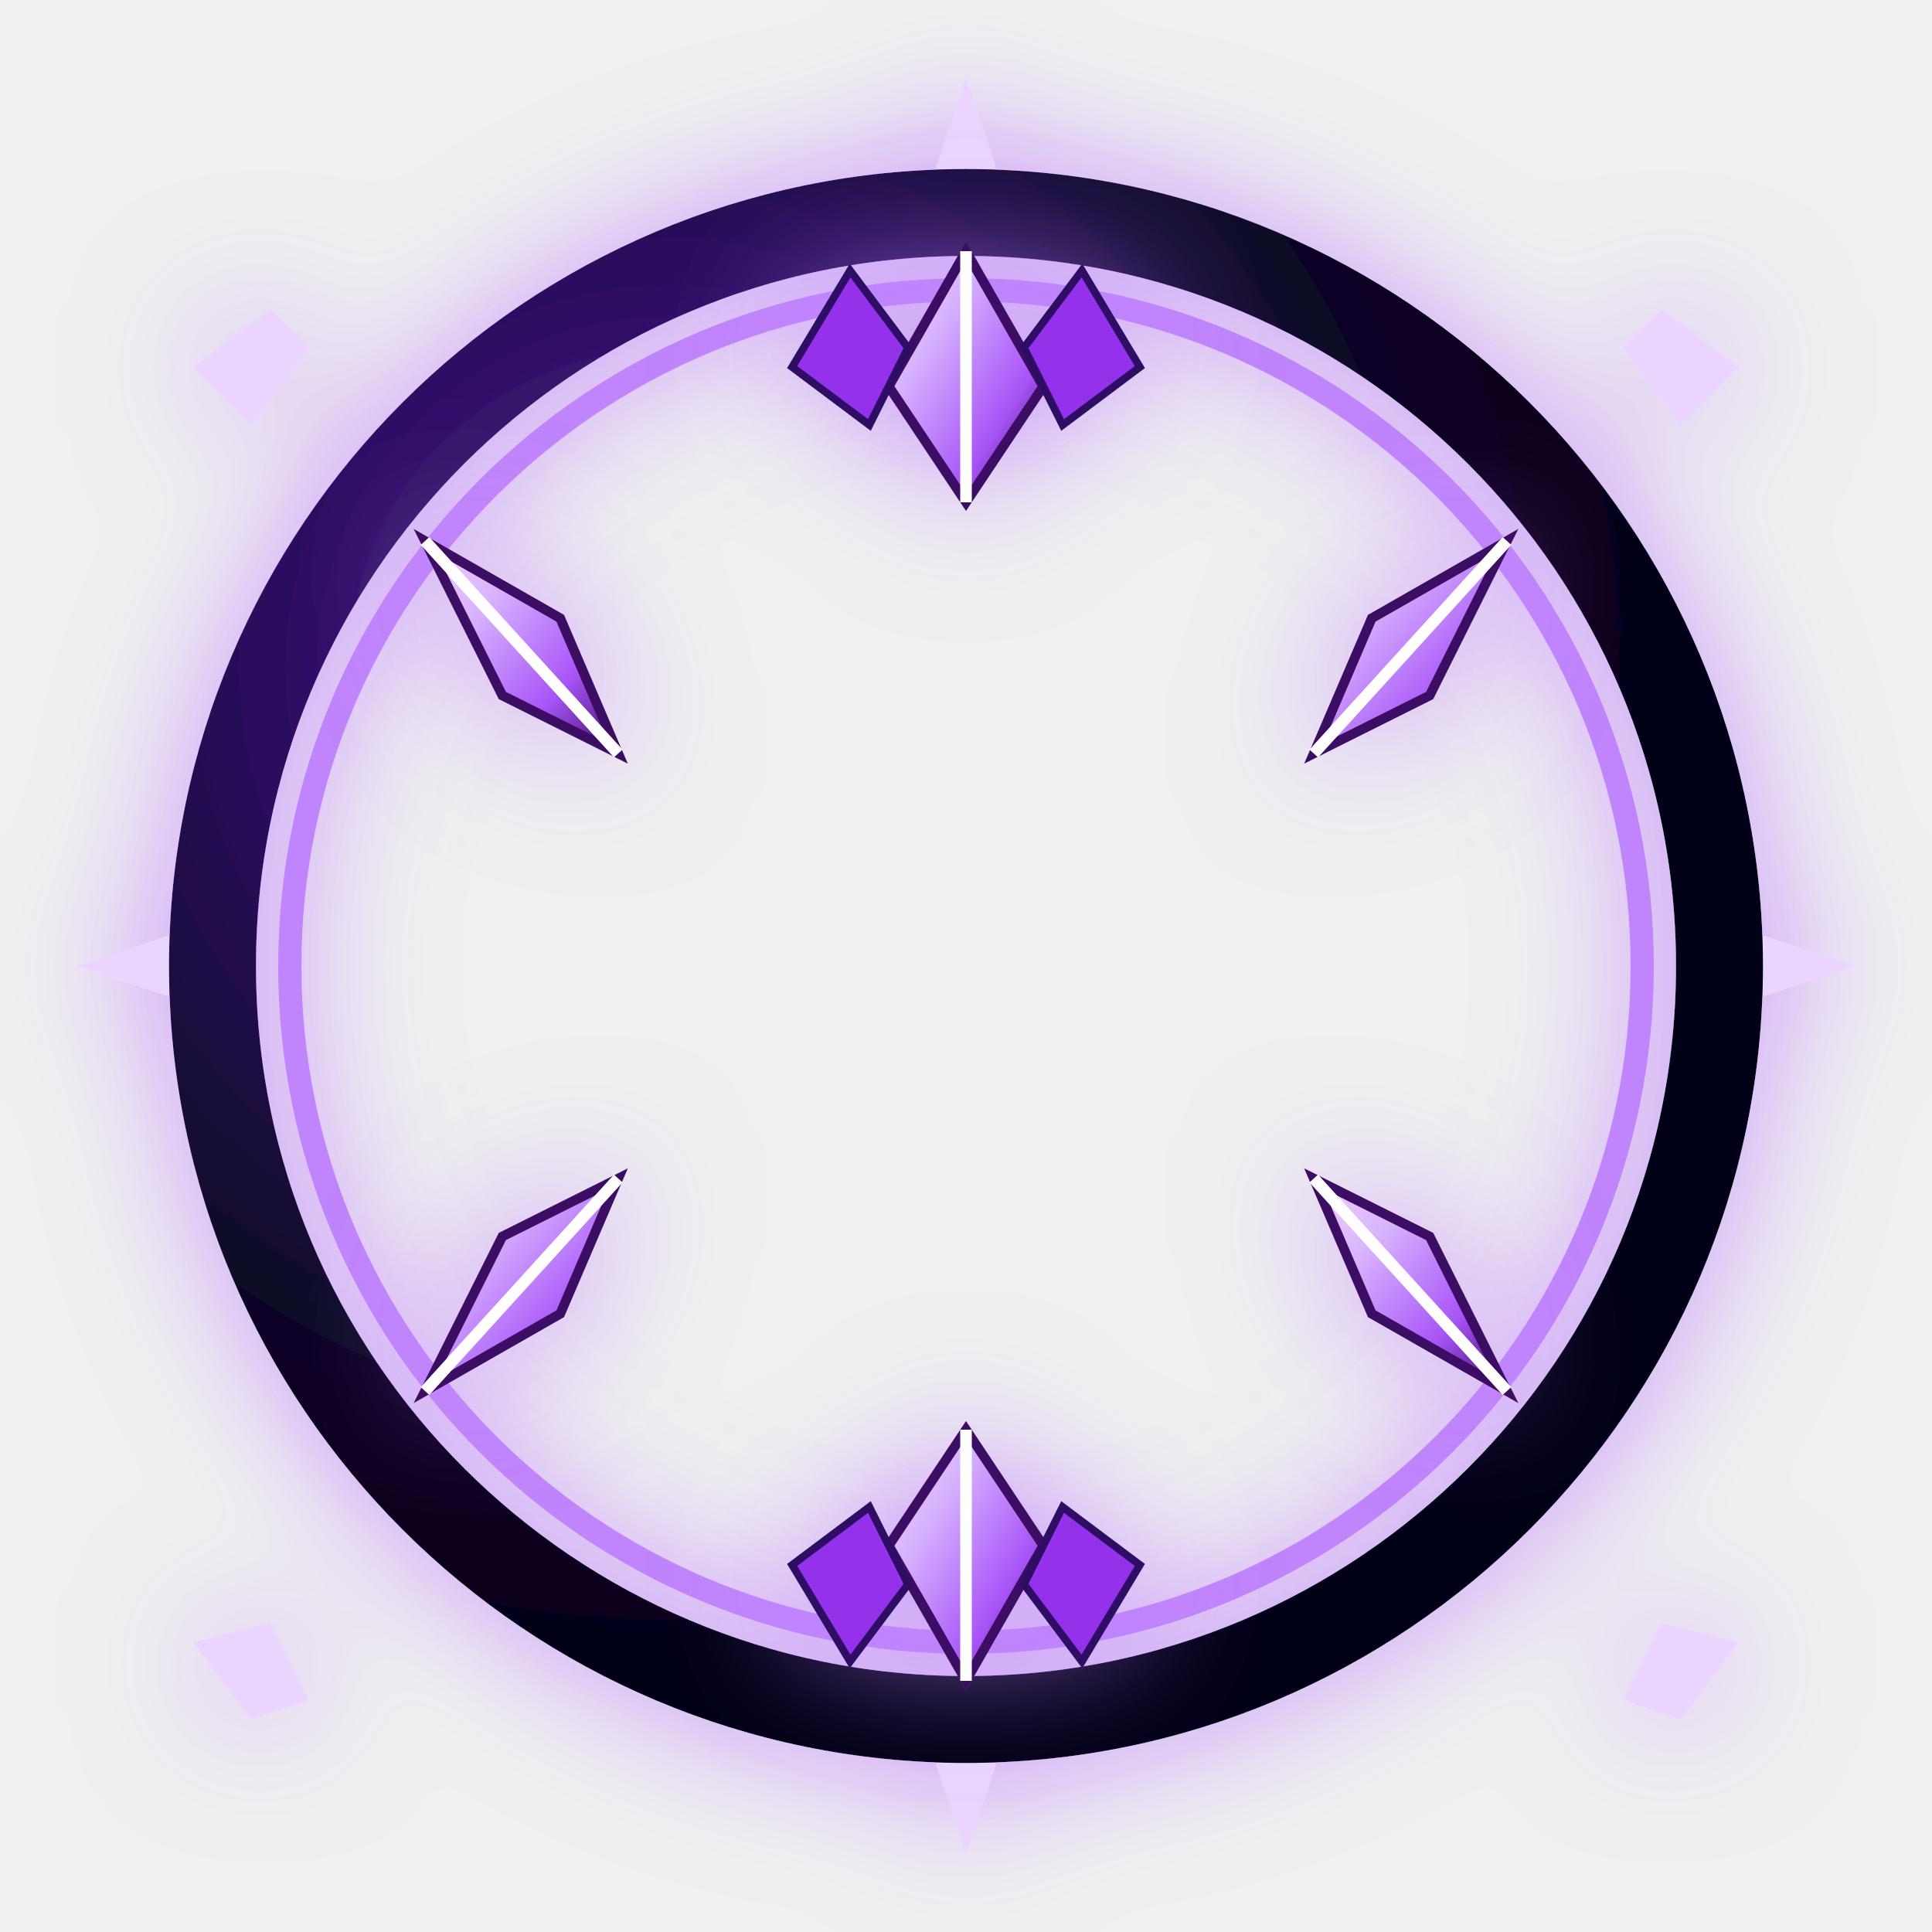
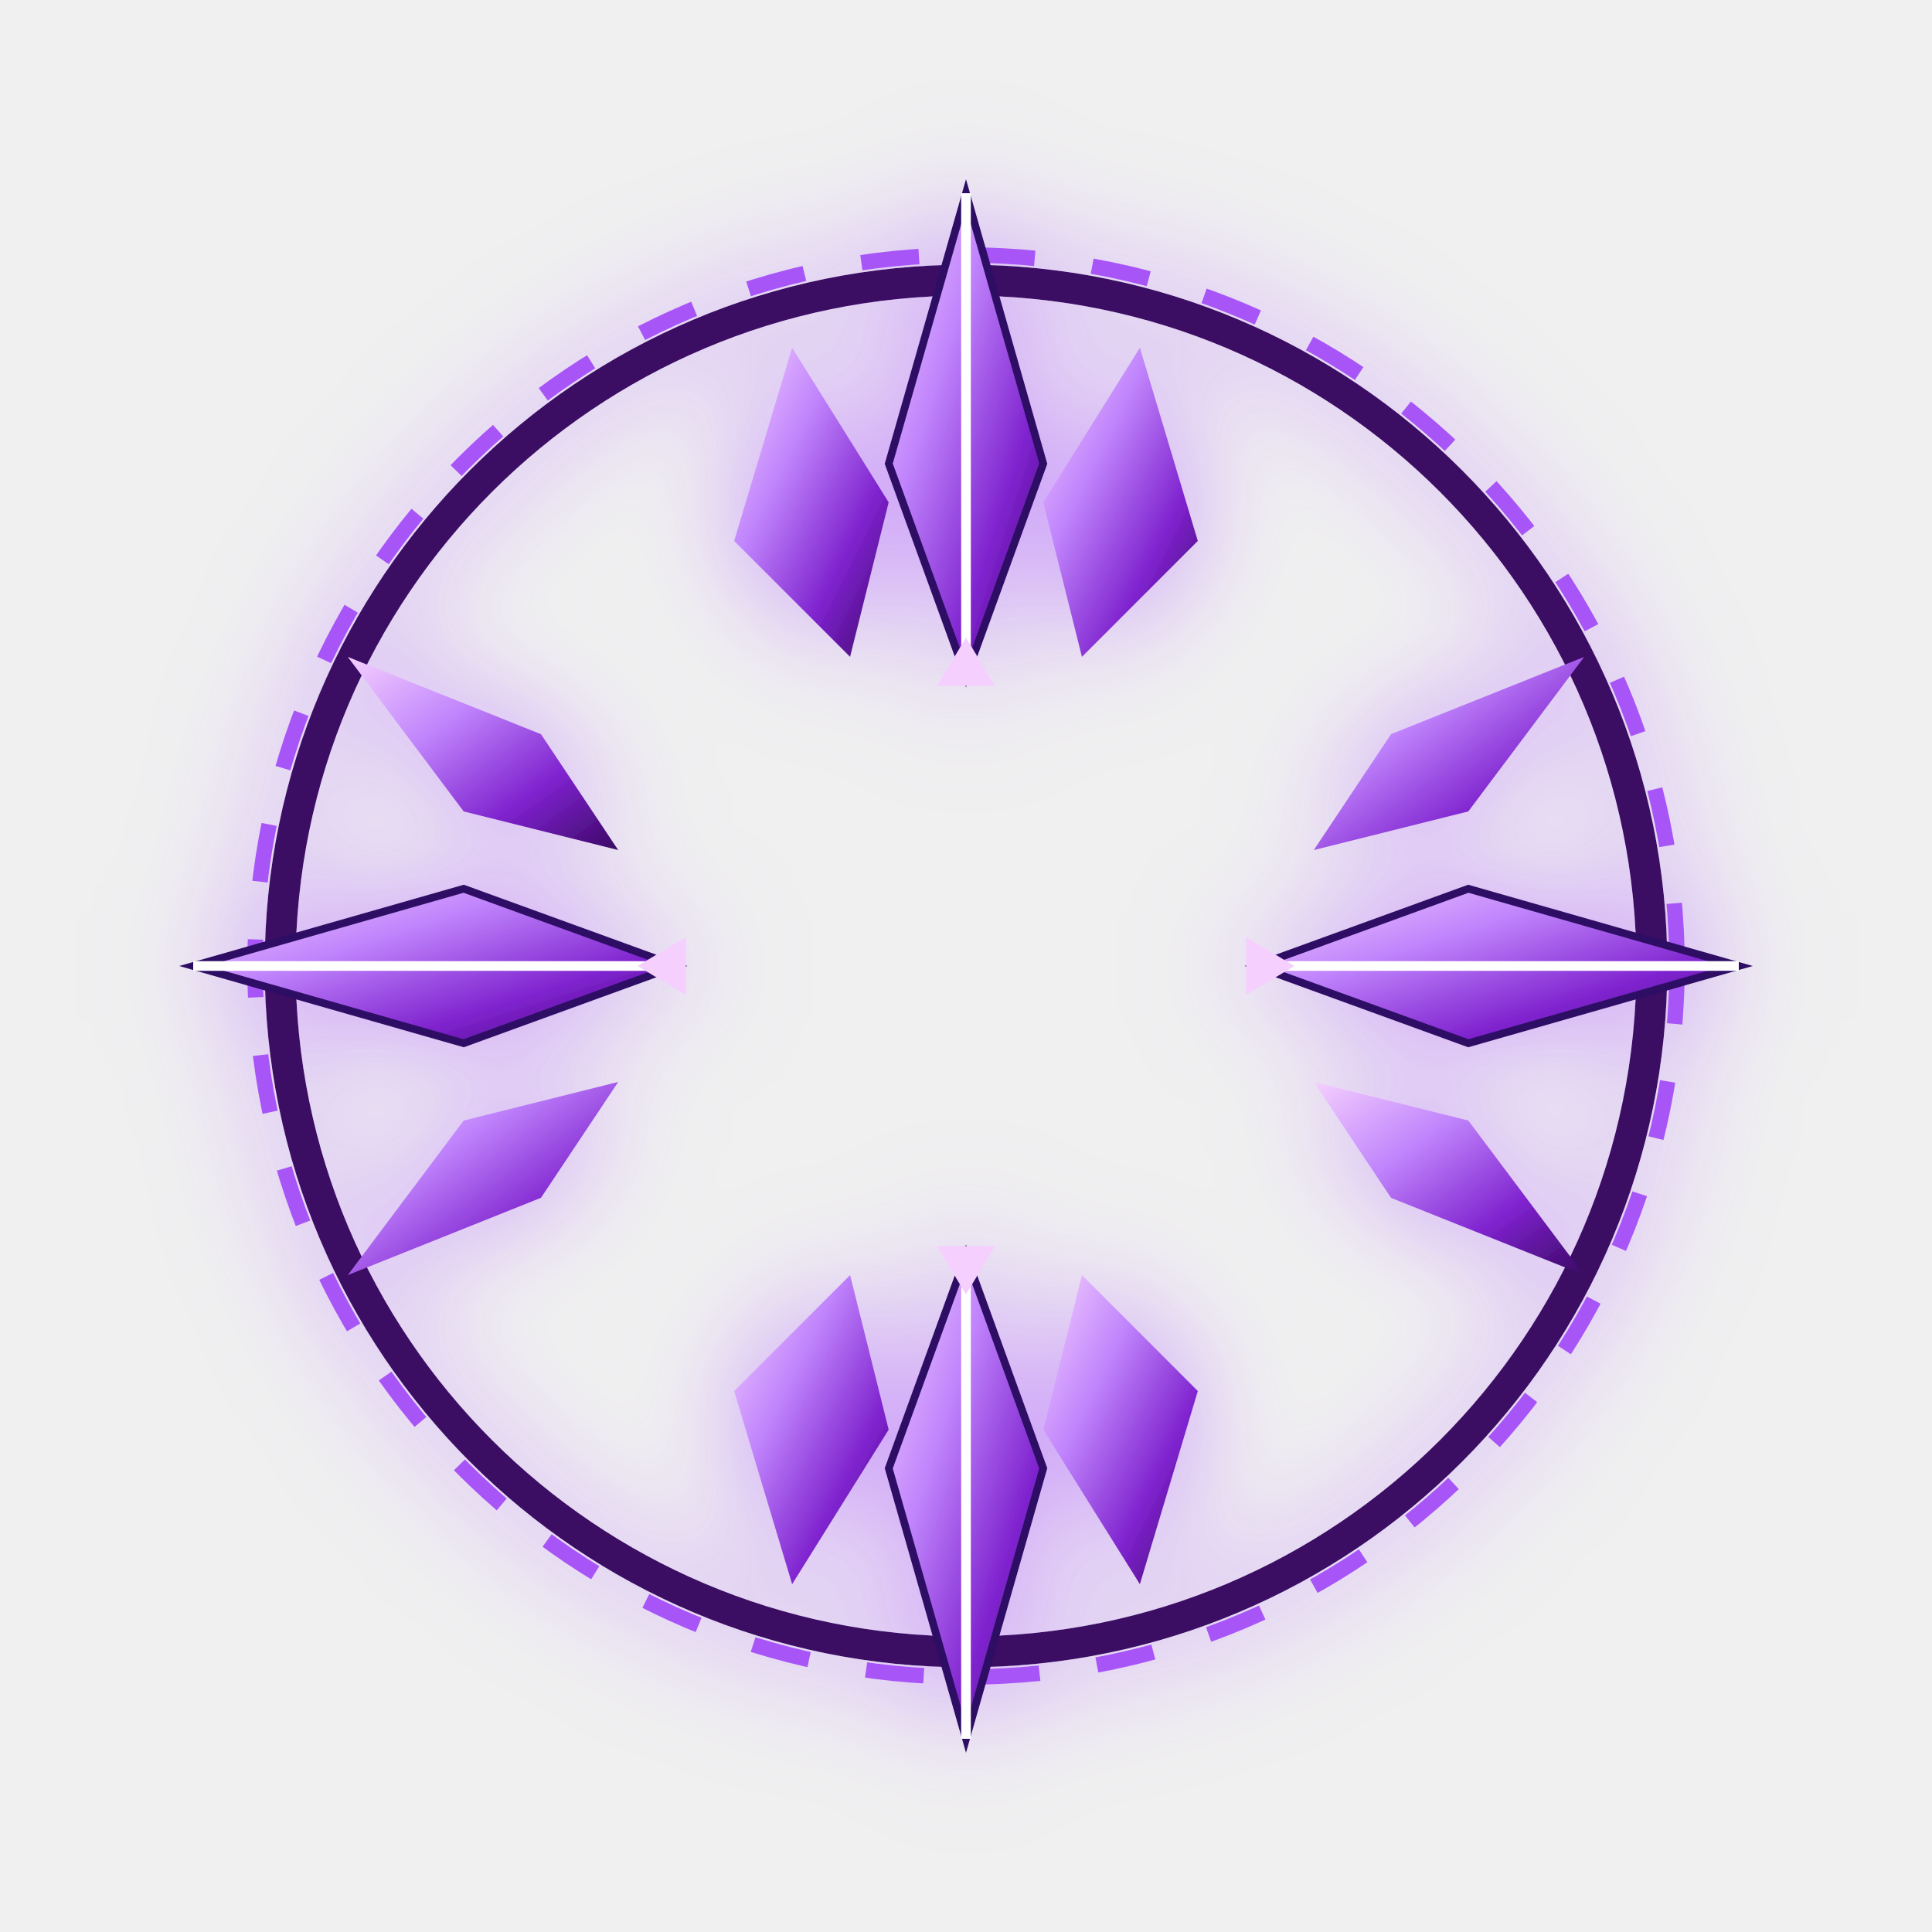
<svg xmlns="http://www.w3.org/2000/svg" viewBox="0 0 100 100" fill="none">
  <defs>
-     <radialGradient id="voidObsidian" cx="30%" cy="30%" r="70%">
-       <stop offset="0%" stop-color="#581c87" />
-       <stop offset="35%" stop-color="#2e1065" />
-       <stop offset="70%" stop-color="#0f0728" />
-       <stop offset="100%" stop-color="#030014" />
-     </radialGradient>
-     <linearGradient id="crystalGrad" x1="0" y1="0" x2="1" y2="1">
+     <linearGradient id="amethystShard" x1="0" y1="0" x2="1" y2="1">
      <stop offset="0%" stop-color="#f5d0fe" />
-       <stop offset="30%" stop-color="#d8b4fe" />
-       <stop offset="70%" stop-color="#a855f7" />
+       <stop offset="35%" stop-color="#c084fc" />
+       <stop offset="70%" stop-color="#7e22ce" />
      <stop offset="100%" stop-color="#3b0764" />
    </linearGradient>
-     <filter id="voidGlow" x="-25%" y="-25%" width="150%" height="150%">
-       <feDropShadow dx="0" dy="1.5" stdDeviation="2" flood-color="#000" flood-opacity="0.9" />
-       <feDropShadow dx="0" dy="0" stdDeviation="3.5" flood-color="#c084fc" flood-opacity="0.85" />
+     <filter id="voidAura" x="-25%" y="-25%" width="150%" height="150%">
+       <feDropShadow dx="0" dy="1.5" stdDeviation="1.5" flood-color="#000" flood-opacity="0.9" />
+       <feDropShadow dx="0" dy="0" stdDeviation="3" flood-color="#c084fc" flood-opacity="0.8" />
    </filter>
  </defs>
-   <g filter="url(#voidGlow)">
-     <polygon points="50,4 52,10 50,12 48,10" fill="#e9d5ff" />
-     <polygon points="86,16 90,19 87,22 84,18" fill="#e9d5ff" />
-     <polygon points="96,50 90,52 88,50 90,48" fill="#e9d5ff" />
-     <polygon points="86,84 84,88 87,89 90,85" fill="#e9d5ff" />
-     <polygon points="50,96 48,90 50,88 52,90" fill="#e9d5ff" />
-     <polygon points="14,84 10,85 13,89 16,88" fill="#e9d5ff" />
-     <polygon points="4,50 10,48 12,50 10,52" fill="#e9d5ff" />
-     <polygon points="14,16 16,18 13,22 10,19" fill="#e9d5ff" />
-     <circle cx="50" cy="50" r="39" stroke="url(#voidObsidian)" stroke-width="4.5" />
-     <circle cx="50" cy="50" r="35" stroke="#c084fc" stroke-width="1.2" />
-   </g>
-   <g filter="url(#voidGlow)">
-     <polygon points="50,13 46,20 50,26 54,20" fill="url(#crystalGrad)" stroke="#3b0764" stroke-width="0.5" />
-     <line x1="50" y1="13" x2="50" y2="26" stroke="#ffffff" stroke-width="0.6" />
-     <polygon points="44,14 41,19 45,22 47,18" fill="#9333ea" stroke="#2e1065" stroke-width="0.4" />
-     <polygon points="56,14 59,19 55,22 53,18" fill="#9333ea" stroke="#2e1065" stroke-width="0.4" />
-     <polygon points="78,28 71,32 68,39 74,36" fill="url(#crystalGrad)" stroke="#3b0764" stroke-width="0.5" />
-     <line x1="78" y1="28" x2="68" y2="39" stroke="#ffffff" stroke-width="0.6" />
-     <polygon points="78,72 74,64 68,61 71,68" fill="url(#crystalGrad)" stroke="#3b0764" stroke-width="0.5" />
-     <line x1="78" y1="72" x2="68" y2="61" stroke="#ffffff" stroke-width="0.6" />
-     <polygon points="50,87 46,80 50,74 54,80" fill="url(#crystalGrad)" stroke="#3b0764" stroke-width="0.5" />
-     <line x1="50" y1="87" x2="50" y2="74" stroke="#ffffff" stroke-width="0.6" />
-     <polygon points="44,86 41,81 45,78 47,82" fill="#9333ea" stroke="#2e1065" stroke-width="0.4" />
-     <polygon points="56,86 59,81 55,78 53,82" fill="#9333ea" stroke="#2e1065" stroke-width="0.4" />
-     <polygon points="22,72 26,64 32,61 29,68" fill="url(#crystalGrad)" stroke="#3b0764" stroke-width="0.5" />
-     <line x1="22" y1="72" x2="32" y2="61" stroke="#ffffff" stroke-width="0.6" />
-     <polygon points="22,28 29,32 32,39 26,36" fill="url(#crystalGrad)" stroke="#3b0764" stroke-width="0.5" />
-     <line x1="22" y1="28" x2="32" y2="39" stroke="#ffffff" stroke-width="0.6" />
+   <g filter="url(#voidAura)">
+     <circle cx="50" cy="50" r="35.5" stroke="#3b0764" stroke-width="1.6" />
+     <circle cx="50" cy="50" r="36.8" stroke="#a855f7" stroke-width="0.8" stroke-dasharray="3 3" />
+     <polygon points="50,10 46,24 50,35 54,24" fill="url(#amethystShard)" stroke="#2e1065" stroke-width="0.4" />
+     <line x1="50" y1="10" x2="50" y2="35" stroke="#ffffff" stroke-width="0.5" />
+     <polygon points="41,18 38,28 44,34 46,26" fill="url(#amethystShard)" />
+     <polygon points="59,18 62,28 56,34 54,26" fill="url(#amethystShard)" />
+     <polygon points="90,50 76,46 65,50 76,54" fill="url(#amethystShard)" stroke="#2e1065" stroke-width="0.4" />
+     <line x1="90" y1="50" x2="65" y2="50" stroke="#ffffff" stroke-width="0.5" />
+     <polygon points="82,34 72,38 68,44 76,42" fill="url(#amethystShard)" />
+     <polygon points="82,66 72,62 68,56 76,58" fill="url(#amethystShard)" />
+     <polygon points="50,90 46,76 50,65 54,76" fill="url(#amethystShard)" stroke="#2e1065" stroke-width="0.4" />
+     <line x1="50" y1="90" x2="50" y2="65" stroke="#ffffff" stroke-width="0.5" />
+     <polygon points="41,82 38,72 44,66 46,74" fill="url(#amethystShard)" />
+     <polygon points="59,82 62,72 56,66 54,74" fill="url(#amethystShard)" />
+     <polygon points="10,50 24,46 35,50 24,54" fill="url(#amethystShard)" stroke="#2e1065" stroke-width="0.4" />
+     <line x1="10" y1="50" x2="35" y2="50" stroke="#ffffff" stroke-width="0.5" />
+     <polygon points="18,34 28,38 32,44 24,42" fill="url(#amethystShard)" />
+     <polygon points="18,66 28,62 32,56 24,58" fill="url(#amethystShard)" />
+     <polygon points="48.5,35.5 50,33 51.5,35.5" fill="#f5d0fe" />
+     <polygon points="64.5,48.5 67,50 64.5,51.5" fill="#f5d0fe" />
+     <polygon points="48.5,64.5 50,67 51.5,64.5" fill="#f5d0fe" />
+     <polygon points="35.5,48.5 33,50 35.5,51.5" fill="#f5d0fe" />
  </g>
</svg>
